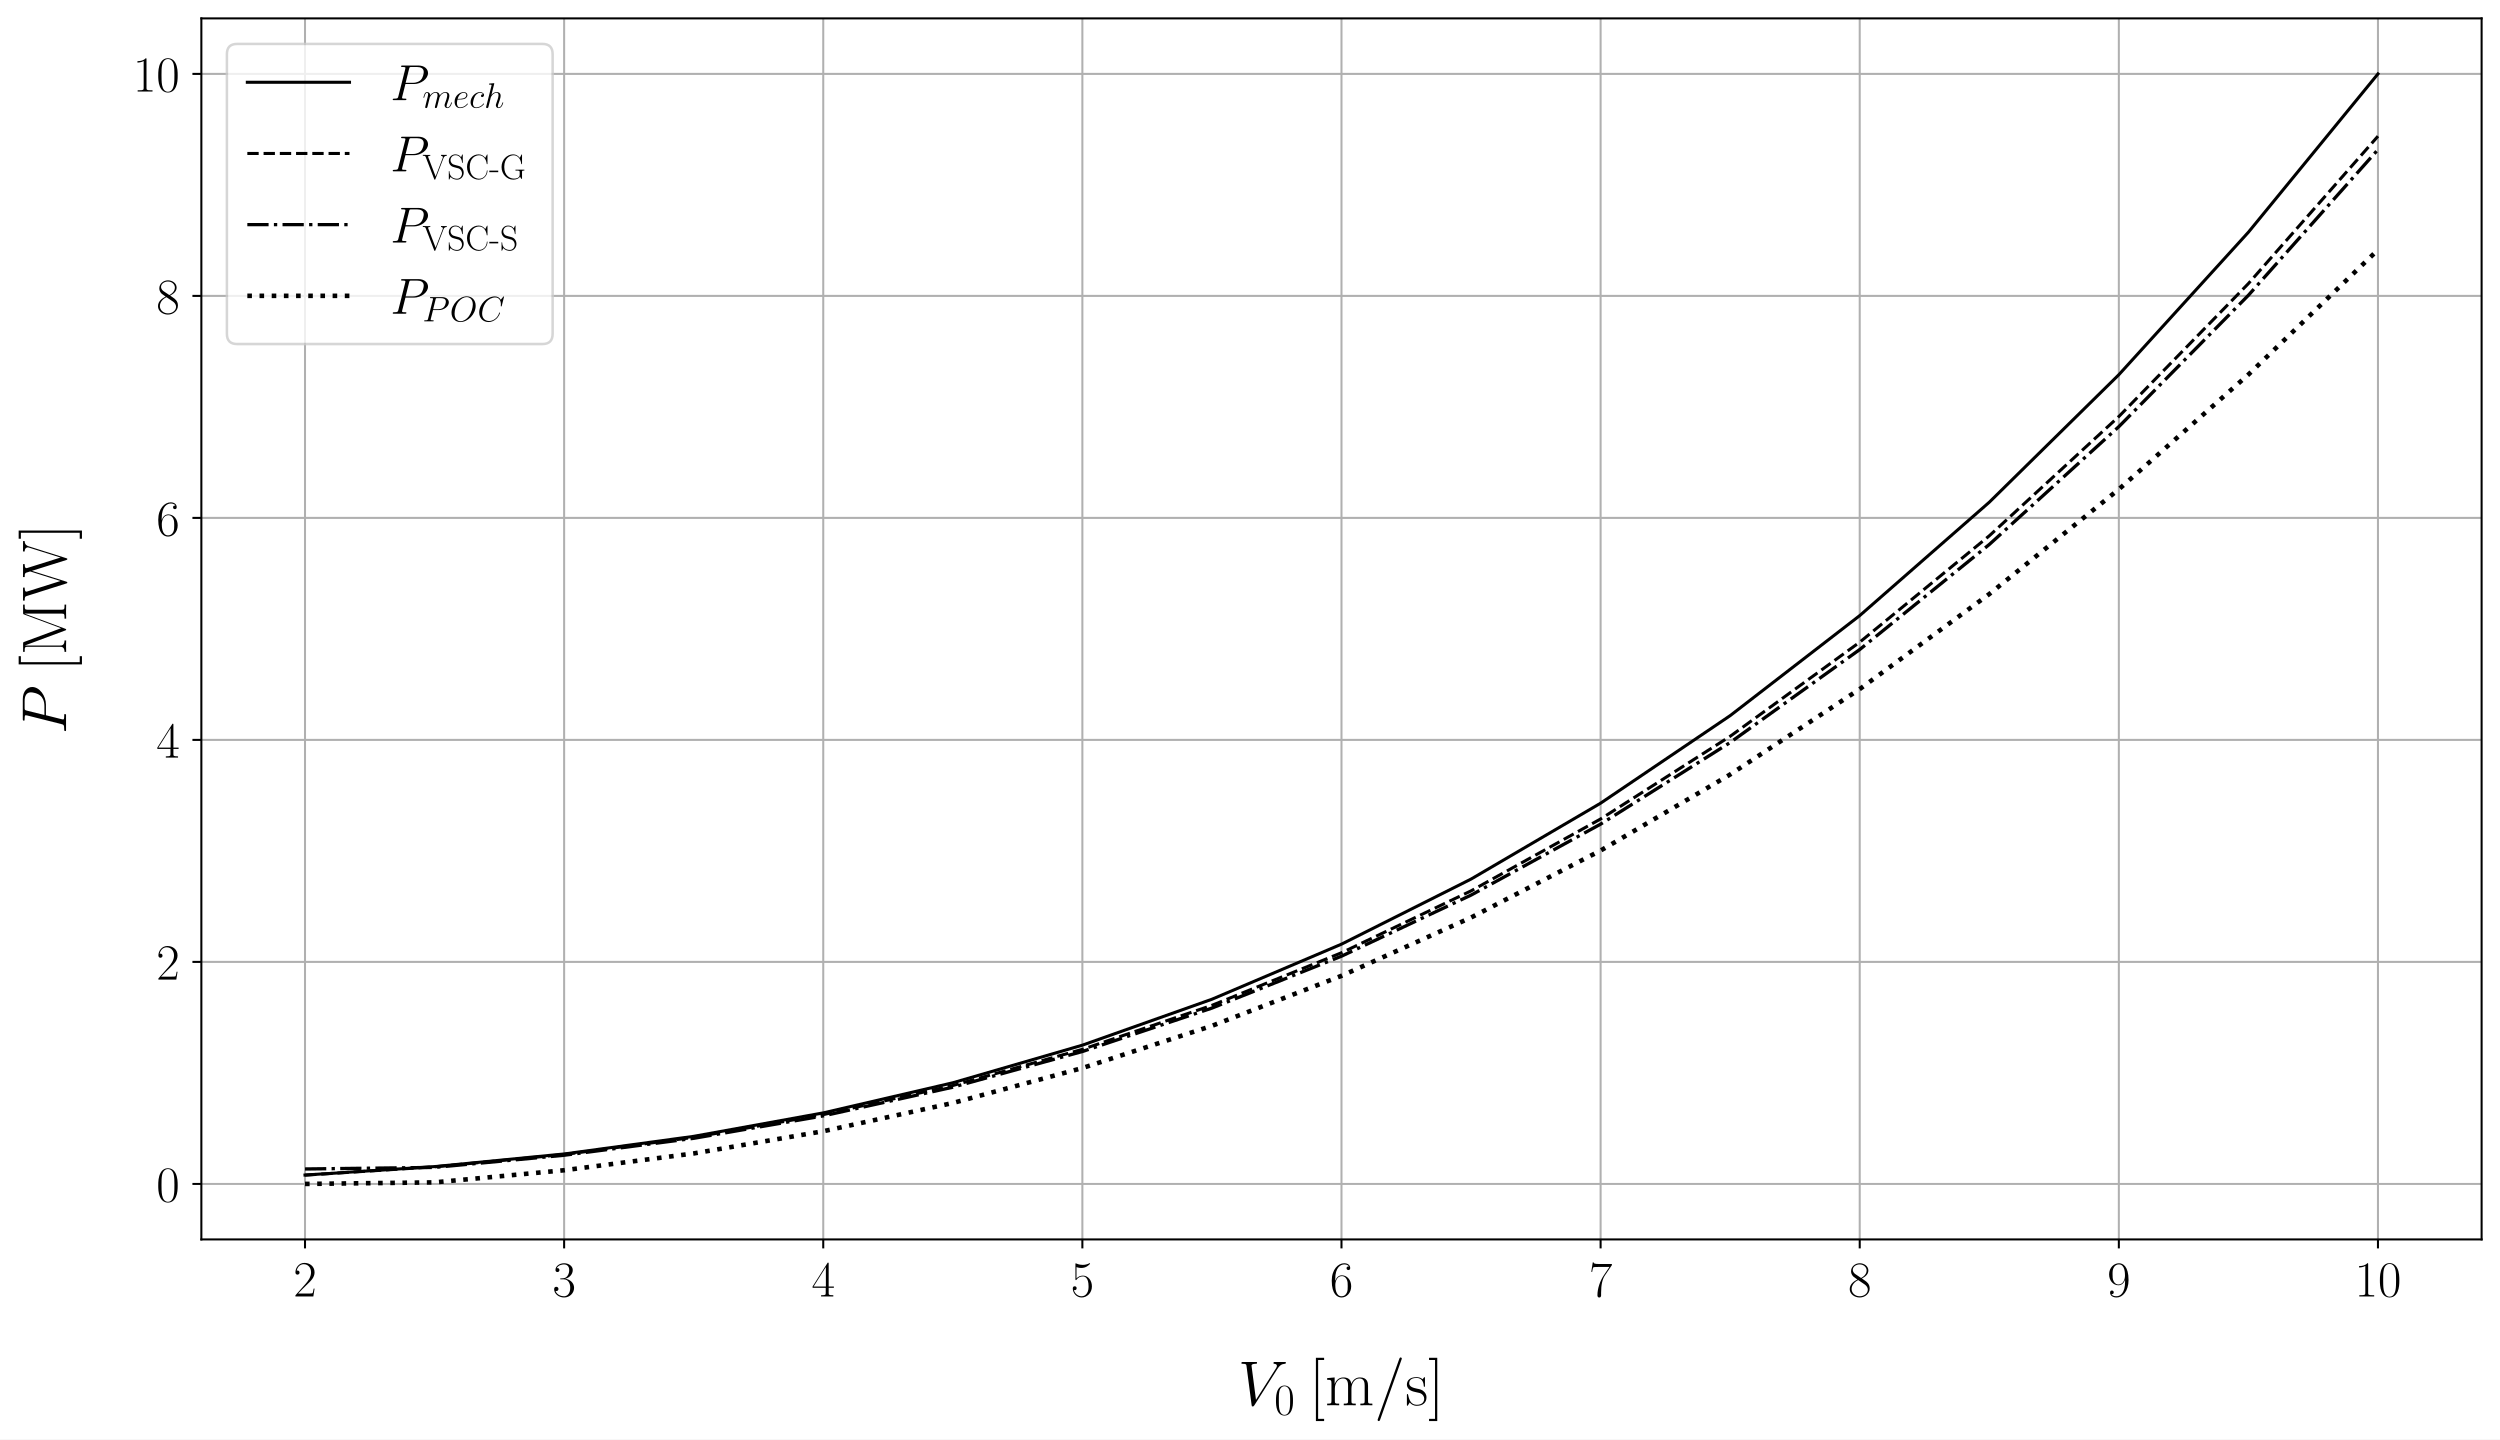
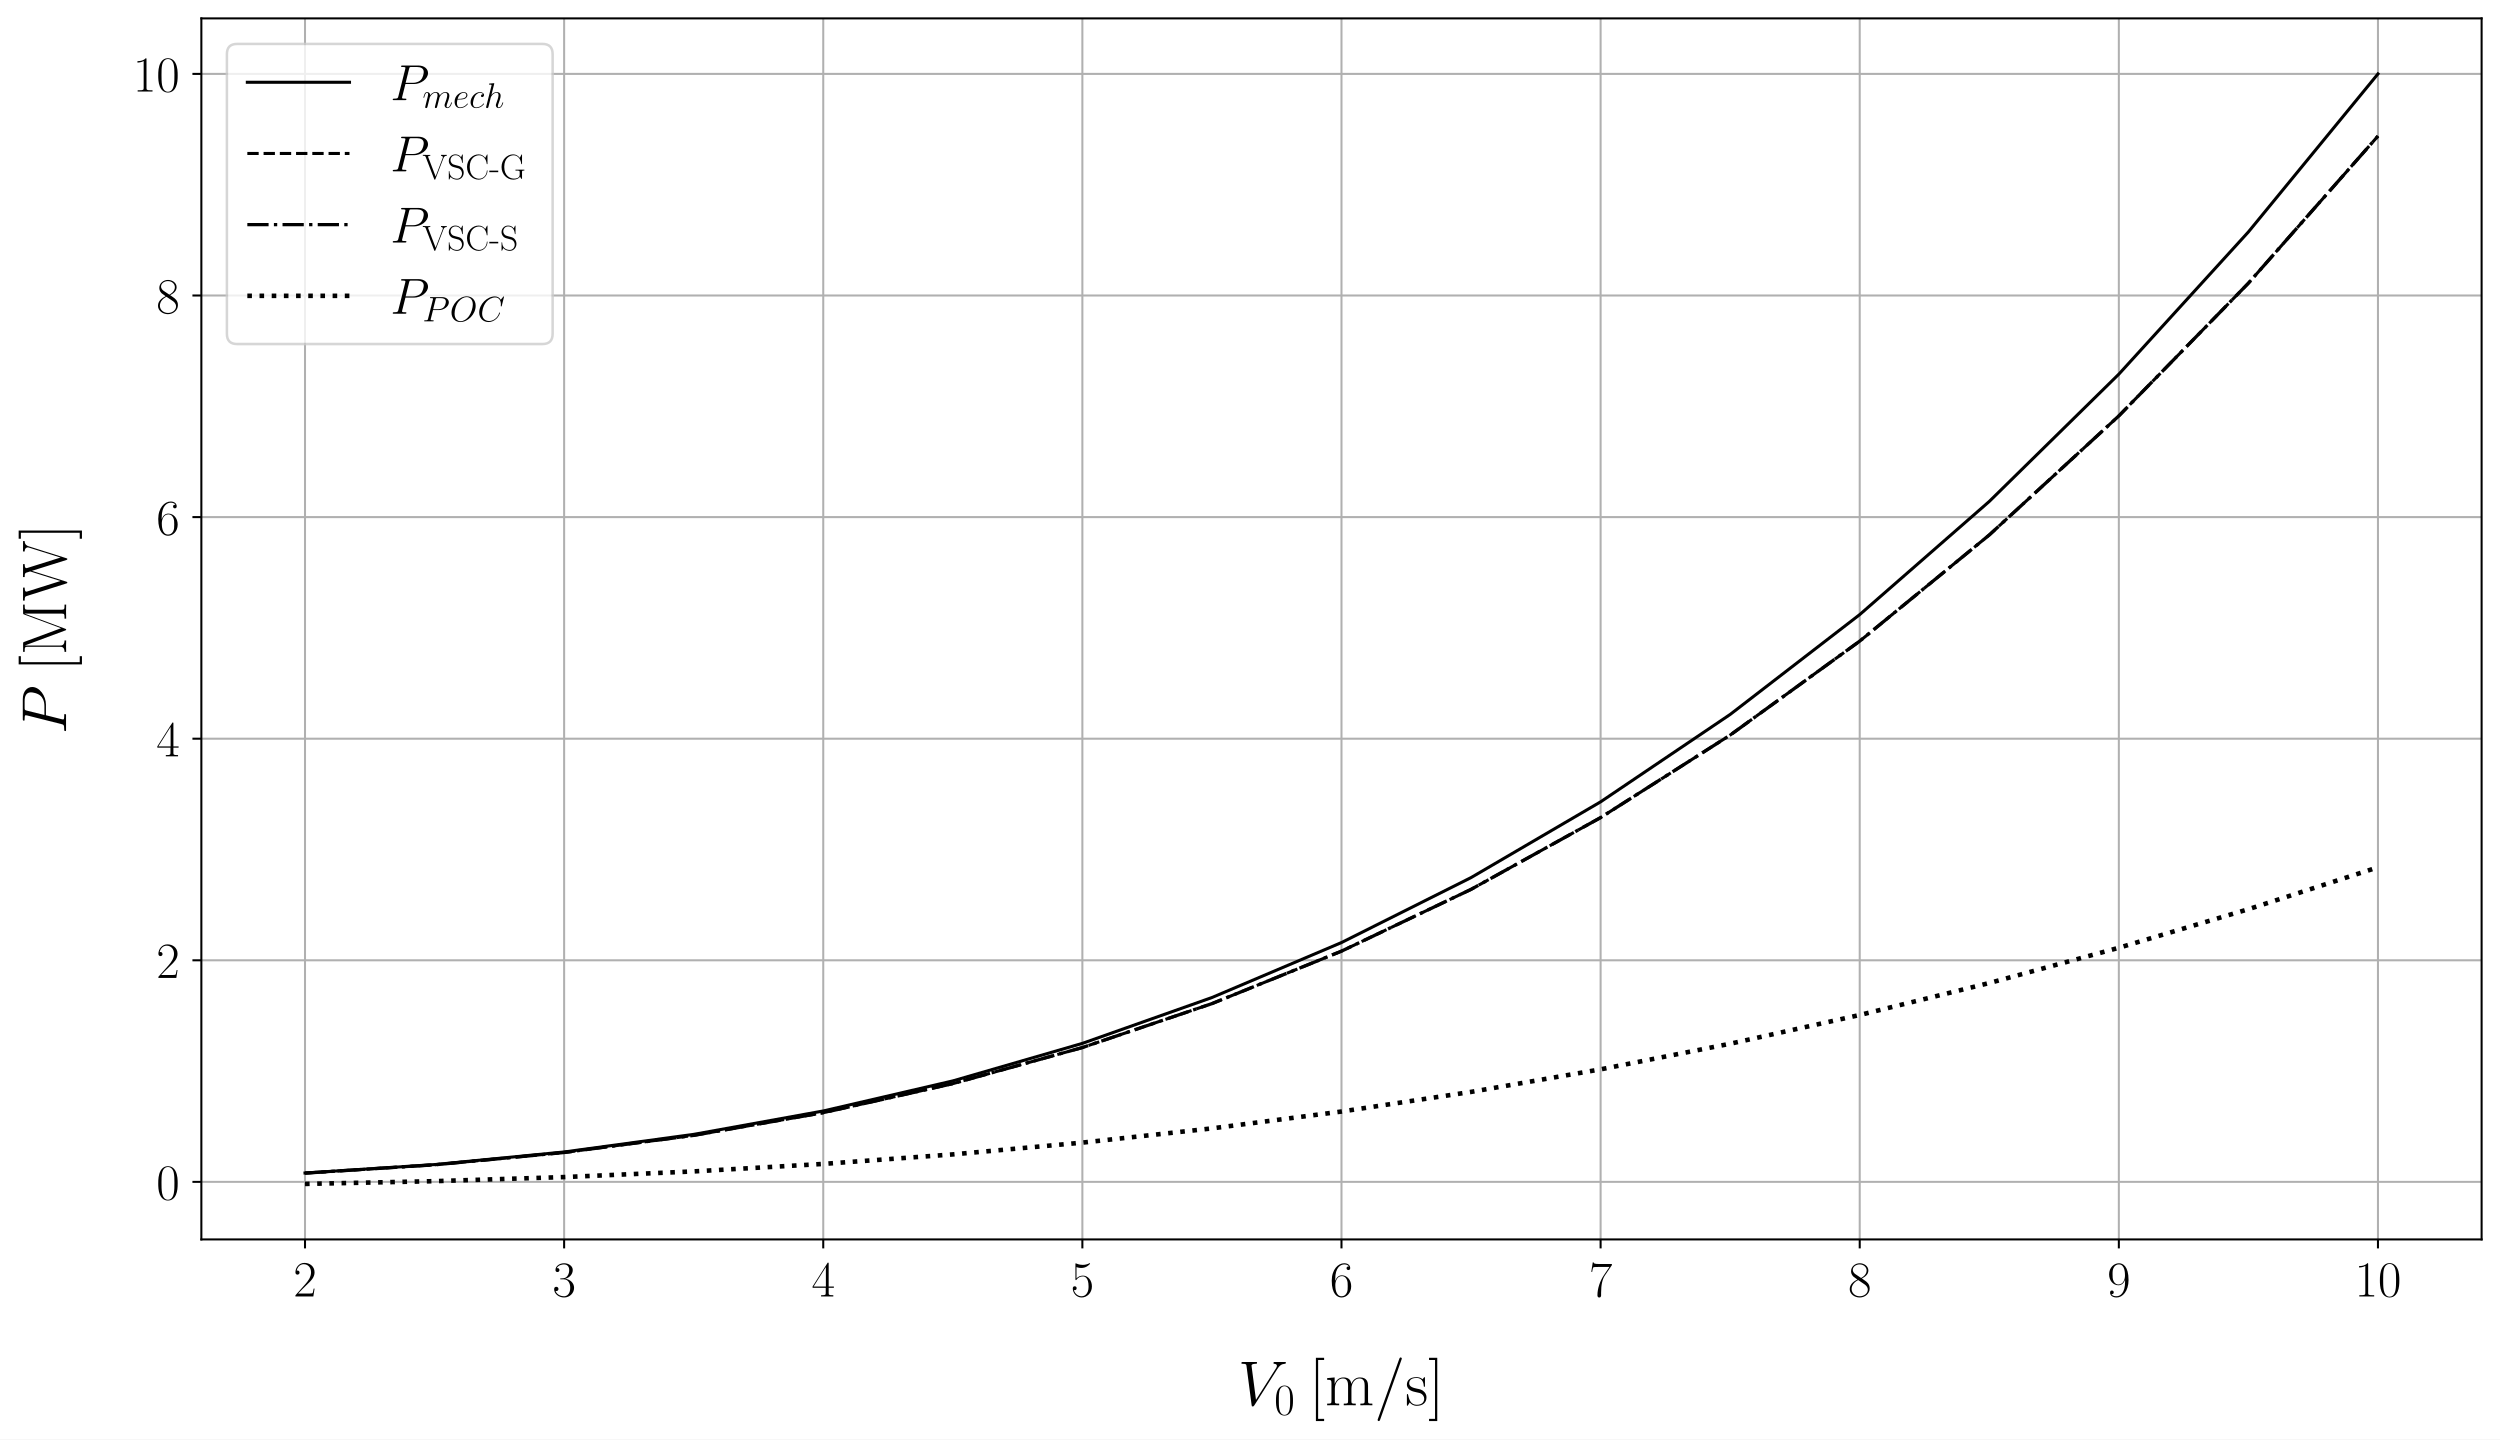
<svg xmlns="http://www.w3.org/2000/svg" xmlns:xlink="http://www.w3.org/1999/xlink" width="978.84pt" height="563.599pt" viewBox="0 0 978.84 563.599" version="1.1">
  <defs>
    <style type="text/css">*{stroke-linejoin: round; stroke-linecap: butt}</style>
  </defs>
  <g id="figure_1">
    <g id="patch_1">
      <path d="M 0 563.599  L 978.84 563.599  L 978.84 0  L 0 0  z " style="fill: #ffffff" />
    </g>
    <g id="axes_1">
      <g id="patch_2">
        <path d="M 78.84 485.28  L 971.64 485.28  L 971.64 7.2  L 78.84 7.2  z " style="fill: #ffffff" />
      </g>
      <g id="matplotlib.axis_1">
        <g id="xtick_1">
          <g id="line2d_1">
-             <path d="M 119.421 485.28  L 119.421 7.2  " clip-path="url(#p9c32218459)" style="fill: none; stroke: #b0b0b0; stroke-width: 0.8; stroke-linecap: square" />
+             <path d="M 119.421 485.28  L 119.421 7.2  " clip-path="url(#pd0731a09ae)" style="fill: none; stroke: #b0b0b0; stroke-width: 0.8; stroke-linecap: square" />
          </g>
          <g id="line2d_2">
            <defs>
-               <path id="m5bf3bf5d9b" d="M 0 0  L 0 3.5  " style="stroke: #000000; stroke-width: 0.8" />
-             </defs>
-             <g>
-               <use xlink:href="#m5bf3bf5d9b" x="119.421" y="485.28" style="stroke: #000000; stroke-width: 0.8" />
+               <path id="m7c49caf893" d="M 0 0  L 0 3.5  " style="stroke: #000000; stroke-width: 0.8" />
+             </defs>
+             <g>
+               <use xlink:href="#m7c49caf893" x="119.421" y="485.28" style="stroke: #000000; stroke-width: 0.8" />
            </g>
          </g>
          <g id="text_1">
            <g transform="translate(114.8523 507.617) scale(0.2 -0.2)">
              <defs>
                <path id="CMR17-32" d="M 2669 989  L 2554 989  C 2490 536 2438 459 2413 420  C 2381 369 1920 369 1830 369  L 602 369  C 832 619 1280 1072 1824 1597  C 2214 1967 2669 2402 2669 3035  C 2669 3790 2067 4224 1395 4224  C 691 4224 262 3604 262 3030  C 262 2780 448 2748 525 2748  C 589 2748 781 2787 781 3010  C 781 3207 614 3264 525 3264  C 486 3264 448 3258 422 3245  C 544 3790 915 4058 1306 4058  C 1862 4058 2227 3617 2227 3035  C 2227 2479 1901 2000 1536 1584  L 262 146  L 262 0  L 2515 0  L 2669 989  z " transform="scale(0.015625)" />
              </defs>
              <use xlink:href="#CMR17-32" transform="scale(0.996264)" />
            </g>
          </g>
        </g>
        <g id="xtick_2">
          <g id="line2d_3">
-             <path d="M 220.876 485.28  L 220.876 7.2  " clip-path="url(#p9c32218459)" style="fill: none; stroke: #b0b0b0; stroke-width: 0.8; stroke-linecap: square" />
+             <path d="M 220.876 485.28  L 220.876 7.2  " clip-path="url(#pd0731a09ae)" style="fill: none; stroke: #b0b0b0; stroke-width: 0.8; stroke-linecap: square" />
          </g>
          <g id="line2d_4">
            <g>
-               <use xlink:href="#m5bf3bf5d9b" x="220.876" y="485.28" style="stroke: #000000; stroke-width: 0.8" />
+               <use xlink:href="#m7c49caf893" x="220.876" y="485.28" style="stroke: #000000; stroke-width: 0.8" />
            </g>
          </g>
          <g id="text_2">
            <g transform="translate(216.3068 507.617) scale(0.2 -0.2)">
              <defs>
                <path id="CMR17-33" d="M 1414 2157  C 1984 2157 2234 1662 2234 1090  C 2234 320 1824 25 1453 25  C 1114 25 563 194 390 693  C 422 680 454 680 486 680  C 640 680 755 782 755 948  C 755 1133 614 1216 486 1216  C 378 1216 211 1165 211 926  C 211 335 787 -128 1466 -128  C 2176 -128 2720 430 2720 1085  C 2720 1707 2208 2157 1600 2227  C 2086 2328 2554 2756 2554 3329  C 2554 3820 2048 4179 1472 4179  C 890 4179 378 3829 378 3329  C 378 3110 544 3072 627 3072  C 762 3072 877 3155 877 3321  C 877 3486 762 3569 627 3569  C 602 3569 570 3569 544 3557  C 730 3959 1235 4032 1459 4032  C 1683 4032 2106 3925 2106 3320  C 2106 3143 2080 2828 1862 2550  C 1670 2304 1453 2304 1242 2284  C 1210 2284 1062 2269 1037 2269  C 992 2263 966 2257 966 2208  C 966 2163 973 2157 1101 2157  L 1414 2157  z " transform="scale(0.015625)" />
              </defs>
              <use xlink:href="#CMR17-33" transform="scale(0.996264)" />
            </g>
          </g>
        </g>
        <g id="xtick_3">
          <g id="line2d_5">
-             <path d="M 322.33 485.28  L 322.33 7.2  " clip-path="url(#p9c32218459)" style="fill: none; stroke: #b0b0b0; stroke-width: 0.8; stroke-linecap: square" />
+             <path d="M 322.33 485.28  L 322.33 7.2  " clip-path="url(#pd0731a09ae)" style="fill: none; stroke: #b0b0b0; stroke-width: 0.8; stroke-linecap: square" />
          </g>
          <g id="line2d_6">
            <g>
-               <use xlink:href="#m5bf3bf5d9b" x="322.33" y="485.28" style="stroke: #000000; stroke-width: 0.8" />
+               <use xlink:href="#m7c49caf893" x="322.33" y="485.28" style="stroke: #000000; stroke-width: 0.8" />
            </g>
          </g>
          <g id="text_3">
            <g transform="translate(317.7614 507.617) scale(0.2 -0.2)">
              <defs>
                <path id="CMR17-34" d="M 2150 4122  C 2150 4256 2144 4256 2029 4256  L 128 1254  L 128 1088  L 1779 1088  L 1779 457  C 1779 224 1766 160 1318 160  L 1197 160  L 1197 0  C 1402 0 1747 0 1965 0  C 2182 0 2528 0 2733 0  L 2733 160  L 2611 160  C 2163 160 2150 224 2150 457  L 2150 1088  L 2803 1088  L 2803 1254  L 2150 1254  L 2150 4122  z M 1798 3703  L 1798 1254  L 256 1254  L 1798 3703  z " transform="scale(0.015625)" />
              </defs>
              <use xlink:href="#CMR17-34" transform="scale(0.996264)" />
            </g>
          </g>
        </g>
        <g id="xtick_4">
          <g id="line2d_7">
-             <path d="M 423.785 485.28  L 423.785 7.2  " clip-path="url(#p9c32218459)" style="fill: none; stroke: #b0b0b0; stroke-width: 0.8; stroke-linecap: square" />
+             <path d="M 423.785 485.28  L 423.785 7.2  " clip-path="url(#pd0731a09ae)" style="fill: none; stroke: #b0b0b0; stroke-width: 0.8; stroke-linecap: square" />
          </g>
          <g id="line2d_8">
            <g>
-               <use xlink:href="#m5bf3bf5d9b" x="423.785" y="485.28" style="stroke: #000000; stroke-width: 0.8" />
+               <use xlink:href="#m7c49caf893" x="423.785" y="485.28" style="stroke: #000000; stroke-width: 0.8" />
            </g>
          </g>
          <g id="text_4">
            <g transform="translate(419.2159 507.617) scale(0.2 -0.2)">
              <defs>
                <path id="CMR17-35" d="M 730 3692  C 794 3666 1056 3584 1325 3584  C 1920 3584 2246 3911 2432 4100  C 2432 4157 2432 4192 2394 4192  C 2387 4192 2374 4192 2323 4163  C 2099 4058 1837 3973 1517 3973  C 1325 3973 1037 3999 723 4139  C 653 4171 640 4171 634 4171  C 602 4171 595 4164 595 4037  L 595 2203  C 595 2089 595 2057 659 2057  C 691 2057 704 2070 736 2114  C 941 2401 1222 2522 1542 2522  C 1766 2522 2246 2382 2246 1289  C 2246 1085 2246 715 2054 421  C 1894 159 1645 25 1370 25  C 947 25 518 320 403 814  C 429 807 480 795 506 795  C 589 795 749 840 749 1038  C 749 1210 627 1280 506 1280  C 358 1280 262 1190 262 1011  C 262 454 704 -128 1382 -128  C 2042 -128 2669 440 2669 1264  C 2669 2030 2170 2624 1549 2624  C 1222 2624 947 2503 730 2274  L 730 3692  z " transform="scale(0.015625)" />
              </defs>
              <use xlink:href="#CMR17-35" transform="scale(0.996264)" />
            </g>
          </g>
        </g>
        <g id="xtick_5">
          <g id="line2d_9">
-             <path d="M 525.24 485.28  L 525.24 7.2  " clip-path="url(#p9c32218459)" style="fill: none; stroke: #b0b0b0; stroke-width: 0.8; stroke-linecap: square" />
+             <path d="M 525.24 485.28  L 525.24 7.2  " clip-path="url(#pd0731a09ae)" style="fill: none; stroke: #b0b0b0; stroke-width: 0.8; stroke-linecap: square" />
          </g>
          <g id="line2d_10">
            <g>
-               <use xlink:href="#m5bf3bf5d9b" x="525.24" y="485.28" style="stroke: #000000; stroke-width: 0.8" />
+               <use xlink:href="#m7c49caf893" x="525.24" y="485.28" style="stroke: #000000; stroke-width: 0.8" />
            </g>
          </g>
          <g id="text_5">
            <g transform="translate(520.6705 507.617) scale(0.2 -0.2)">
              <defs>
                <path id="CMR17-36" d="M 678 2176  C 678 3690 1395 4032 1811 4032  C 1946 4032 2272 4009 2400 3776  C 2298 3776 2106 3776 2106 3553  C 2106 3381 2246 3323 2336 3323  C 2394 3323 2566 3348 2566 3560  C 2566 3954 2246 4179 1805 4179  C 1043 4179 243 3390 243 1984  C 243 253 966 -128 1478 -128  C 2099 -128 2688 427 2688 1283  C 2688 2081 2170 2662 1517 2662  C 1126 2662 838 2407 678 1960  L 678 2176  z M 1478 25  C 691 25 691 1200 691 1436  C 691 1896 909 2560 1504 2560  C 1613 2560 1926 2560 2138 2120  C 2253 1870 2253 1609 2253 1289  C 2253 944 2253 690 2118 434  C 1978 171 1773 25 1478 25  z " transform="scale(0.015625)" />
              </defs>
              <use xlink:href="#CMR17-36" transform="scale(0.996264)" />
            </g>
          </g>
        </g>
        <g id="xtick_6">
          <g id="line2d_11">
-             <path d="M 626.694 485.28  L 626.694 7.2  " clip-path="url(#p9c32218459)" style="fill: none; stroke: #b0b0b0; stroke-width: 0.8; stroke-linecap: square" />
+             <path d="M 626.694 485.28  L 626.694 7.2  " clip-path="url(#pd0731a09ae)" style="fill: none; stroke: #b0b0b0; stroke-width: 0.8; stroke-linecap: square" />
          </g>
          <g id="line2d_12">
            <g>
-               <use xlink:href="#m5bf3bf5d9b" x="626.694" y="485.28" style="stroke: #000000; stroke-width: 0.8" />
+               <use xlink:href="#m7c49caf893" x="626.694" y="485.28" style="stroke: #000000; stroke-width: 0.8" />
            </g>
          </g>
          <g id="text_6">
            <g transform="translate(622.125 507.617) scale(0.2 -0.2)">
              <defs>
                <path id="CMR17-37" d="M 2886 3941  L 2886 4081  L 1382 4081  C 634 4081 621 4165 595 4288  L 480 4288  L 294 3094  L 410 3094  C 429 3215 474 3540 550 3661  C 589 3712 1062 3712 1171 3712  L 2579 3712  L 1869 2661  C 1395 1954 1069 999 1069 165  C 1069 89 1069 -128 1299 -128  C 1530 -128 1530 89 1530 171  L 1530 465  C 1530 1508 1709 2196 2003 2636  L 2886 3941  z " transform="scale(0.015625)" />
              </defs>
              <use xlink:href="#CMR17-37" transform="scale(0.996264)" />
            </g>
          </g>
        </g>
        <g id="xtick_7">
          <g id="line2d_13">
-             <path d="M 728.149 485.28  L 728.149 7.2  " clip-path="url(#p9c32218459)" style="fill: none; stroke: #b0b0b0; stroke-width: 0.8; stroke-linecap: square" />
+             <path d="M 728.149 485.28  L 728.149 7.2  " clip-path="url(#pd0731a09ae)" style="fill: none; stroke: #b0b0b0; stroke-width: 0.8; stroke-linecap: square" />
          </g>
          <g id="line2d_14">
            <g>
-               <use xlink:href="#m5bf3bf5d9b" x="728.149" y="485.28" style="stroke: #000000; stroke-width: 0.8" />
+               <use xlink:href="#m7c49caf893" x="728.149" y="485.28" style="stroke: #000000; stroke-width: 0.8" />
            </g>
          </g>
          <g id="text_7">
            <g transform="translate(723.5796 507.617) scale(0.2 -0.2)">
              <defs>
                <path id="CMR17-38" d="M 1741 2264  C 2144 2467 2554 2773 2554 3263  C 2554 3841 1990 4179 1472 4179  C 890 4179 378 3759 378 3180  C 378 3021 416 2747 666 2505  C 730 2442 998 2251 1171 2130  C 883 1983 211 1634 211 934  C 211 279 838 -128 1459 -128  C 2144 -128 2720 362 2720 1010  C 2720 1590 2330 1857 2074 2029  L 1741 2264  z M 902 2822  C 851 2854 595 3051 595 3351  C 595 3739 998 4032 1459 4032  C 1965 4032 2336 3676 2336 3262  C 2336 2669 1670 2331 1638 2331  C 1632 2331 1626 2331 1574 2370  L 902 2822  z M 2080 1519  C 2176 1449 2483 1240 2483 851  C 2483 381 2010 25 1472 25  C 890 25 448 438 448 940  C 448 1443 838 1862 1280 2060  L 2080 1519  z " transform="scale(0.015625)" />
              </defs>
              <use xlink:href="#CMR17-38" transform="scale(0.996264)" />
            </g>
          </g>
        </g>
        <g id="xtick_8">
          <g id="line2d_15">
-             <path d="M 829.603 485.28  L 829.603 7.2  " clip-path="url(#p9c32218459)" style="fill: none; stroke: #b0b0b0; stroke-width: 0.8; stroke-linecap: square" />
+             <path d="M 829.603 485.28  L 829.603 7.2  " clip-path="url(#pd0731a09ae)" style="fill: none; stroke: #b0b0b0; stroke-width: 0.8; stroke-linecap: square" />
          </g>
          <g id="line2d_16">
            <g>
-               <use xlink:href="#m5bf3bf5d9b" x="829.603" y="485.28" style="stroke: #000000; stroke-width: 0.8" />
+               <use xlink:href="#m7c49caf893" x="829.603" y="485.28" style="stroke: #000000; stroke-width: 0.8" />
            </g>
          </g>
          <g id="text_8">
            <g transform="translate(825.0341 507.617) scale(0.2 -0.2)">
              <defs>
                <path id="CMR17-39" d="M 2253 1864  C 2253 464 1670 31 1190 31  C 1043 31 685 31 538 294  C 704 268 826 357 826 518  C 826 692 685 749 595 749  C 538 749 365 723 365 506  C 365 71 742 -128 1203 -128  C 1939 -128 2688 674 2688 2073  C 2688 3817 1971 4179 1485 4179  C 851 4179 243 3628 243 2778  C 243 1991 762 1408 1414 1408  C 1952 1408 2189 1903 2253 2112  L 2253 1864  z M 1427 1510  C 1254 1510 1011 1542 813 1922  C 678 2169 678 2461 678 2771  C 678 3146 678 3405 858 3684  C 947 3817 1114 4032 1485 4032  C 2240 4032 2240 2885 2240 2632  C 2240 2182 2035 1510 1427 1510  z " transform="scale(0.015625)" />
              </defs>
              <use xlink:href="#CMR17-39" transform="scale(0.996264)" />
            </g>
          </g>
        </g>
        <g id="xtick_9">
          <g id="line2d_17">
-             <path d="M 931.058 485.28  L 931.058 7.2  " clip-path="url(#p9c32218459)" style="fill: none; stroke: #b0b0b0; stroke-width: 0.8; stroke-linecap: square" />
+             <path d="M 931.058 485.28  L 931.058 7.2  " clip-path="url(#pd0731a09ae)" style="fill: none; stroke: #b0b0b0; stroke-width: 0.8; stroke-linecap: square" />
          </g>
          <g id="line2d_18">
            <g>
-               <use xlink:href="#m5bf3bf5d9b" x="931.058" y="485.28" style="stroke: #000000; stroke-width: 0.8" />
+               <use xlink:href="#m7c49caf893" x="931.058" y="485.28" style="stroke: #000000; stroke-width: 0.8" />
            </g>
          </g>
          <g id="text_9">
            <g transform="translate(921.9196 507.617) scale(0.2 -0.2)">
              <defs>
                <path id="CMR17-31" d="M 1702 4058  C 1702 4192 1696 4192 1606 4192  C 1357 3916 979 3827 621 3827  C 602 3827 570 3827 563 3808  C 557 3795 557 3782 557 3648  C 755 3648 1088 3686 1344 3839  L 1344 461  C 1344 236 1331 160 781 160  L 589 160  L 589 0  C 896 0 1216 0 1523 0  C 1830 0 2150 0 2458 0  L 2458 160  L 2266 160  C 1715 160 1702 230 1702 458  L 1702 4058  z " transform="scale(0.015625)" />
                <path id="CMR17-30" d="M 2688 2025  C 2688 2416 2682 3080 2413 3591  C 2176 4039 1798 4198 1466 4198  C 1158 4198 768 4058 525 3597  C 269 3118 243 2524 243 2025  C 243 1661 250 1106 448 619  C 723 -39 1216 -128 1466 -128  C 1760 -128 2208 -7 2470 600  C 2662 1042 2688 1559 2688 2025  z M 1466 -26  C 1056 -26 813 325 723 812  C 653 1188 653 1738 653 2096  C 653 2588 653 2997 736 3387  C 858 3929 1216 4096 1466 4096  C 1728 4096 2067 3923 2189 3400  C 2272 3036 2278 2607 2278 2096  C 2278 1680 2278 1169 2202 792  C 2067 95 1690 -26 1466 -26  z " transform="scale(0.015625)" />
              </defs>
              <use xlink:href="#CMR17-31" transform="scale(0.996264)" />
              <use xlink:href="#CMR17-30" transform="translate(45.69048 0) scale(0.996264)" />
            </g>
          </g>
        </g>
        <g id="text_10">
          <g transform="translate(484.7117 550.1726) scale(0.25 -0.25)">
            <defs>
              <path id="CMMI12-56" d="M 3962 3640  C 4179 3984 4378 4136 4704 4162  C 4768 4168 4819 4168 4819 4282  C 4819 4308 4806 4346 4749 4346  C 4634 4346 4358 4346 4243 4346  C 4058 4346 3866 4346 3686 4346  C 3635 4346 3571 4346 3571 4226  C 3571 4168 3629 4162 3654 4162  C 3891 4143 3917 4029 3917 3952  C 3917 3857 3827 3710 3821 3704  L 1811 540  L 1363 3969  C 1363 4160 1696 4160 1766 4160  C 1862 4160 1920 4160 1920 4282  C 1920 4346 1850 4346 1830 4346  C 1722 4346 1594 4346 1485 4346  L 1126 4346  C 659 4346 467 4346 461 4346  C 422 4346 346 4346 346 4230  C 346 4160 390 4160 493 4160  C 819 4160 838 4102 858 3944  L 1370 24  C 1389 -109 1389 -128 1478 -128  C 1555 -128 1587 -109 1651 -8  L 3962 3640  z " transform="scale(0.015625)" />
              <path id="CMR17-5b" d="M 1504 -1600  L 1504 -1377  L 902 -1377  L 902 4544  L 1504 4544  L 1504 4767  L 678 4767  L 678 -1600  L 1504 -1600  z " transform="scale(0.015625)" />
              <path id="CMR17-6d" d="M 4326 1933  C 4326 2252 4269 2790 3507 2790  C 3072 2790 2771 2496 2656 2151  L 2650 2151  C 2573 2676 2195 2790 1837 2790  C 1331 2790 1069 2400 973 2144  L 966 2144  L 966 2790  L 211 2720  L 211 2554  C 589 2554 646 2515 646 2208  L 646 428  C 646 184 621 153 211 153  L 211 -13  C 365 0 646 0 813 0  C 979 0 1267 0 1421 -13  L 1421 153  C 1011 153 986 178 986 428  L 986 1658  C 986 2247 1344 2688 1792 2688  C 2266 2688 2317 2266 2317 1958  L 2317 428  C 2317 184 2291 153 1882 153  L 1882 -13  C 2035 0 2317 0 2483 0  C 2650 0 2938 0 3091 -13  L 3091 153  C 2682 153 2656 178 2656 428  L 2656 1658  C 2656 2247 3014 2688 3462 2688  C 3936 2688 3987 2266 3987 1958  L 3987 428  C 3987 184 3962 153 3552 153  L 3552 -13  C 3706 0 3987 0 4154 0  C 4320 0 4608 0 4762 -13  L 4762 153  C 4352 153 4326 178 4326 428  L 4326 1933  z " transform="scale(0.015625)" />
              <path id="CMMI12-3d" d="M 2746 4562  C 2746 4569 2784 4666 2784 4678  C 2784 4755 2720 4800 2669 4800  C 2637 4800 2579 4800 2528 4659  L 384 -1363  C 384 -1370 346 -1465 346 -1478  C 346 -1555 410 -1600 461 -1600  C 499 -1600 557 -1593 602 -1459  L 2746 4562  z " transform="scale(0.015625)" />
              <path id="CMR17-73" d="M 1978 2697  C 1978 2813 1971 2819 1933 2819  C 1907 2819 1901 2813 1824 2717  C 1805 2691 1747 2626 1728 2601  C 1523 2819 1235 2819 1126 2819  C 416 2819 160 2447 160 2076  C 160 1498 813 1365 998 1325  C 1402 1243 1542 1217 1677 1101  C 1760 1025 1901 884 1901 654  C 1901 384 1747 38 1158 38  C 602 38 403 460 288 1021  C 269 1110 269 1117 218 1117  C 166 1117 160 1110 160 983  L 160 63  C 160 -51 166 -58 205 -58  C 237 -58 243 -51 275 0  C 314 57 410 211 448 276  C 576 103 800 -64 1158 -64  C 1792 -64 2131 283 2131 784  C 2131 1112 1958 1285 1875 1362  C 1683 1561 1459 1606 1190 1657  C 838 1735 390 1825 390 2217  C 390 2383 480 2737 1126 2737  C 1811 2737 1850 2094 1862 1888  C 1869 1856 1901 1849 1920 1849  C 1978 1849 1978 1869 1978 1978  L 1978 2697  z " transform="scale(0.015625)" />
              <path id="CMR17-5d" d="M 915 4767  L 90 4767  L 90 4544  L 691 4544  L 691 -1377  L 90 -1377  L 90 -1600  L 915 -1600  L 915 4767  z " transform="scale(0.015625)" />
            </defs>
            <use xlink:href="#CMMI12-56" transform="scale(0.996264)" />
            <use xlink:href="#CMR17-30" transform="translate(56.86958 -14.94392) scale(0.697382)" />
            <use xlink:href="#CMR17-5b" transform="translate(111.4901 0) scale(0.996264)" />
            <use xlink:href="#CMR17-6d" transform="translate(136.3612 0) scale(0.996264)" />
            <use xlink:href="#CMMI12-3d" transform="translate(213.2807 0) scale(0.996264)" />
            <use xlink:href="#CMR17-73" transform="translate(262.0557 0) scale(0.996264)" />
            <use xlink:href="#CMR17-5d" transform="translate(297.857 0) scale(0.996264)" />
          </g>
        </g>
      </g>
      <g id="matplotlib.axis_2">
        <g id="ytick_1">
          <g id="line2d_19">
-             <path d="M 78.84 463.549  L 971.64 463.549  " clip-path="url(#p9c32218459)" style="fill: none; stroke: #b0b0b0; stroke-width: 0.8; stroke-linecap: square" />
+             <path d="M 78.84 462.746  L 971.64 462.746  " clip-path="url(#pd0731a09ae)" style="fill: none; stroke: #b0b0b0; stroke-width: 0.8; stroke-linecap: square" />
          </g>
          <g id="line2d_20">
            <defs>
-               <path id="m8459cb8fe9" d="M 0 0  L -3.5 0  " style="stroke: #000000; stroke-width: 0.8" />
-             </defs>
-             <g>
-               <use xlink:href="#m8459cb8fe9" x="78.84" y="463.549" style="stroke: #000000; stroke-width: 0.8" />
+               <path id="m841369232b" d="M 0 0  L -3.5 0  " style="stroke: #000000; stroke-width: 0.8" />
+             </defs>
+             <g>
+               <use xlink:href="#m841369232b" x="78.84" y="462.746" style="stroke: #000000; stroke-width: 0.8" />
            </g>
          </g>
          <g id="text_11">
-             <g transform="translate(61.20143 470.4676) scale(0.2 -0.2)">
+             <g transform="translate(61.20143 469.6643) scale(0.2 -0.2)">
              <use xlink:href="#CMR17-30" transform="scale(0.996264)" />
            </g>
          </g>
        </g>
        <g id="ytick_2">
          <g id="line2d_21">
-             <path d="M 78.84 376.625  L 971.64 376.625  " clip-path="url(#p9c32218459)" style="fill: none; stroke: #b0b0b0; stroke-width: 0.8; stroke-linecap: square" />
+             <path d="M 78.84 375.983  L 971.64 375.983  " clip-path="url(#pd0731a09ae)" style="fill: none; stroke: #b0b0b0; stroke-width: 0.8; stroke-linecap: square" />
          </g>
          <g id="line2d_22">
            <g>
-               <use xlink:href="#m8459cb8fe9" x="78.84" y="376.625" style="stroke: #000000; stroke-width: 0.8" />
+               <use xlink:href="#m841369232b" x="78.84" y="375.983" style="stroke: #000000; stroke-width: 0.8" />
            </g>
          </g>
          <g id="text_12">
-             <g transform="translate(61.20143 383.544) scale(0.2 -0.2)">
+             <g transform="translate(61.20143 382.9013) scale(0.2 -0.2)">
              <use xlink:href="#CMR17-32" transform="scale(0.996264)" />
            </g>
          </g>
        </g>
        <g id="ytick_3">
          <g id="line2d_23">
-             <path d="M 78.84 289.702  L 971.64 289.702  " clip-path="url(#p9c32218459)" style="fill: none; stroke: #b0b0b0; stroke-width: 0.8; stroke-linecap: square" />
+             <path d="M 78.84 289.22  L 971.64 289.22  " clip-path="url(#pd0731a09ae)" style="fill: none; stroke: #b0b0b0; stroke-width: 0.8; stroke-linecap: square" />
          </g>
          <g id="line2d_24">
            <g>
-               <use xlink:href="#m8459cb8fe9" x="78.84" y="289.702" style="stroke: #000000; stroke-width: 0.8" />
+               <use xlink:href="#m841369232b" x="78.84" y="289.22" style="stroke: #000000; stroke-width: 0.8" />
            </g>
          </g>
          <g id="text_13">
-             <g transform="translate(61.20143 296.6203) scale(0.2 -0.2)">
+             <g transform="translate(61.20143 296.1383) scale(0.2 -0.2)">
              <use xlink:href="#CMR17-34" transform="scale(0.996264)" />
            </g>
          </g>
        </g>
        <g id="ytick_4">
          <g id="line2d_25">
-             <path d="M 78.84 202.778  L 971.64 202.778  " clip-path="url(#p9c32218459)" style="fill: none; stroke: #b0b0b0; stroke-width: 0.8; stroke-linecap: square" />
+             <path d="M 78.84 202.457  L 971.64 202.457  " clip-path="url(#pd0731a09ae)" style="fill: none; stroke: #b0b0b0; stroke-width: 0.8; stroke-linecap: square" />
          </g>
          <g id="line2d_26">
            <g>
-               <use xlink:href="#m8459cb8fe9" x="78.84" y="202.778" style="stroke: #000000; stroke-width: 0.8" />
+               <use xlink:href="#m841369232b" x="78.84" y="202.457" style="stroke: #000000; stroke-width: 0.8" />
            </g>
          </g>
          <g id="text_14">
-             <g transform="translate(61.20143 209.6967) scale(0.2 -0.2)">
+             <g transform="translate(61.20143 209.3753) scale(0.2 -0.2)">
              <use xlink:href="#CMR17-36" transform="scale(0.996264)" />
            </g>
          </g>
        </g>
        <g id="ytick_5">
          <g id="line2d_27">
-             <path d="M 78.84 115.855  L 971.64 115.855  " clip-path="url(#p9c32218459)" style="fill: none; stroke: #b0b0b0; stroke-width: 0.8; stroke-linecap: square" />
+             <path d="M 78.84 115.694  L 971.64 115.694  " clip-path="url(#pd0731a09ae)" style="fill: none; stroke: #b0b0b0; stroke-width: 0.8; stroke-linecap: square" />
          </g>
          <g id="line2d_28">
            <g>
-               <use xlink:href="#m8459cb8fe9" x="78.84" y="115.855" style="stroke: #000000; stroke-width: 0.8" />
+               <use xlink:href="#m841369232b" x="78.84" y="115.694" style="stroke: #000000; stroke-width: 0.8" />
            </g>
          </g>
          <g id="text_15">
-             <g transform="translate(61.20143 122.773) scale(0.2 -0.2)">
+             <g transform="translate(61.20143 122.6124) scale(0.2 -0.2)">
              <use xlink:href="#CMR17-38" transform="scale(0.996264)" />
            </g>
          </g>
        </g>
        <g id="ytick_6">
          <g id="line2d_29">
-             <path d="M 78.84 28.931  L 971.64 28.931  " clip-path="url(#p9c32218459)" style="fill: none; stroke: #b0b0b0; stroke-width: 0.8; stroke-linecap: square" />
+             <path d="M 78.84 28.931  L 971.64 28.931  " clip-path="url(#pd0731a09ae)" style="fill: none; stroke: #b0b0b0; stroke-width: 0.8; stroke-linecap: square" />
          </g>
          <g id="line2d_30">
            <g>
-               <use xlink:href="#m8459cb8fe9" x="78.84" y="28.931" style="stroke: #000000; stroke-width: 0.8" />
+               <use xlink:href="#m841369232b" x="78.84" y="28.931" style="stroke: #000000; stroke-width: 0.8" />
            </g>
          </g>
          <g id="text_16">
            <g transform="translate(52.06334 35.84941) scale(0.2 -0.2)">
              <use xlink:href="#CMR17-31" transform="scale(0.996264)" />
              <use xlink:href="#CMR17-30" transform="translate(45.69048 0) scale(0.996264)" />
            </g>
          </g>
        </g>
        <g id="text_17">
          <g transform="translate(25.85753 287.414) rotate(-90) scale(0.25 -0.25)">
            <defs>
              <path id="CMMI12-50" d="M 1894 2023  L 2970 2023  C 3853 2023 4736 2673 4736 3401  C 4736 3898 4314 4352 3507 4352  L 1530 4352  C 1408 4352 1350 4352 1350 4231  C 1350 4167 1408 4167 1504 4167  C 1894 4167 1894 4116 1894 4046  C 1894 4034 1894 3995 1869 3899  L 1005 472  C 947 249 934 185 486 185  C 365 185 301 185 301 70  C 301 0 358 0 397 0  C 518 0 646 0 768 0  L 1517 0  C 1638 0 1773 0 1894 0  C 1946 0 2016 0 2016 121  C 2016 185 1958 185 1862 185  C 1478 185 1472 230 1472 293  C 1472 325 1478 369 1485 401  L 1894 2023  z M 2355 3930  C 2413 4167 2438 4167 2688 4167  L 3322 4167  C 3802 4167 4198 4013 4198 3535  C 4198 3369 4115 2827 3821 2534  C 3712 2419 3405 2176 2822 2176  L 1920 2176  L 2355 3930  z " transform="scale(0.015625)" />
              <path id="CMR17-4d" d="M 1338 4224  C 1299 4320 1293 4320 1158 4320  L 339 4320  L 339 4160  C 781 4160 851 4160 851 3875  L 851 610  C 851 451 851 153 339 153  L 339 -13  C 486 0 755 0 915 0  C 1075 0 1344 0 1491 -13  L 1491 153  C 979 153 979 451 979 610  L 979 4135  L 986 4135  L 2490 89  C 2515 25 2528 -13 2579 -13  C 2630 -13 2643 25 2669 89  L 4186 4166  L 4192 4166  L 4192 438  C 4192 153 4122 153 3680 153  L 3680 -13  C 3853 0 4198 0 4384 0  C 4570 0 4922 0 5094 -13  L 5094 153  C 4653 153 4582 153 4582 438  L 4582 3875  C 4582 4160 4653 4160 5094 4160  L 5094 4320  L 4282 4320  C 4147 4320 4141 4314 4102 4218  L 2720 502  L 1338 4224  z " transform="scale(0.015625)" />
              <path id="CMR17-57" d="M 5523 3764  C 5581 3936 5677 4160 6048 4160  L 6048 4326  C 5939 4326 5715 4326 5600 4326  C 5440 4326 5158 4326 5005 4332  L 5005 4160  C 5293 4160 5414 4000 5414 3847  C 5414 3802 5408 3777 5382 3707  L 4390 555  L 3347 3873  C 3328 3937 3322 3963 3322 3988  C 3322 4160 3603 4160 3725 4160  L 3725 4326  C 3539 4326 3219 4326 3021 4326  C 2861 4326 2573 4326 2426 4332  L 2426 4160  C 2720 4160 2797 4141 2861 4027  C 2886 3969 2989 3638 2989 3619  C 2989 3593 2976 3555 2970 3536  L 2029 561  L 986 3867  C 954 3957 954 3969 954 3982  C 954 4160 1235 4160 1363 4160  L 1363 4326  C 1178 4326 858 4326 659 4326  C 493 4326 211 4326 58 4332  L 58 4160  C 442 4160 467 4122 531 3918  L 1779 -20  C 1811 -115 1811 -128 1869 -128  C 1920 -128 1939 -115 1965 -26  L 3053 3433  L 4141 -26  C 4166 -115 4186 -128 4237 -128  C 4294 -128 4294 -115 4326 -20  L 5523 3764  z " transform="scale(0.015625)" />
            </defs>
            <use xlink:href="#CMMI12-50" transform="scale(0.996264)" />
            <use xlink:href="#CMR17-5b" transform="translate(98.56503 0) scale(0.996264)" />
            <use xlink:href="#CMR17-4d" transform="translate(123.4361 0) scale(0.996264)" />
            <use xlink:href="#CMR17-57" transform="translate(208.123 0) scale(0.996264)" />
            <use xlink:href="#CMR17-5d" transform="translate(304.5208 0) scale(0.996264)" />
          </g>
        </g>
      </g>
      <g id="line2d_31">
-         <path d="M 119.421 460.072  L 170.149 456.758  L 220.876 451.814  L 271.603 444.915  L 322.33 435.734  L 373.058 423.945  L 423.785 409.222  L 474.512 391.239  L 525.24 369.672  L 575.967 344.192  L 626.694 314.475  L 677.421 280.195  L 728.149 241.025  L 778.876 196.639  L 829.603 146.712  L 880.33 90.918  L 931.058 28.931  " clip-path="url(#p9c32218459)" style="fill: none; stroke: #000000; stroke-width: 1.2; stroke-linecap: square" />
+         <path d="M 119.421 459.275  L 170.149 455.967  L 220.876 451.033  L 271.603 444.146  L 322.33 434.982  L 373.058 423.214  L 423.785 408.519  L 474.512 390.57  L 525.24 369.042  L 575.967 343.609  L 626.694 313.947  L 677.421 279.73  L 728.149 240.633  L 778.876 196.329  L 829.603 146.495  L 880.33 90.804  L 931.058 28.931  " clip-path="url(#pd0731a09ae)" style="fill: none; stroke: #000000; stroke-width: 1.2; stroke-linecap: square" />
      </g>
      <g id="line2d_32">
-         <path d="M 119.421 460.114  L 170.149 456.861  L 220.876 452.028  L 271.603 445.31  L 322.33 436.407  L 373.058 425.021  L 423.785 410.859  L 474.512 393.628  L 525.24 373.042  L 575.967 348.813  L 626.694 320.657  L 677.421 288.29  L 728.149 251.429  L 778.876 209.789  L 829.603 163.084  L 880.33 111.026  L 931.058 53.321  " clip-path="url(#p9c32218459)" style="fill: none; stroke-dasharray: 4.44,1.92; stroke-dashoffset: 0; stroke: #000000; stroke-width: 1.2" />
+         <path d="M 119.421 459.317  L 170.149 456.07  L 220.876 451.246  L 271.603 444.541  L 322.33 435.654  L 373.058 424.289  L 423.785 410.153  L 474.512 392.954  L 525.24 372.406  L 575.967 348.222  L 626.694 320.118  L 677.421 287.811  L 728.149 251.017  L 778.876 209.454  L 829.603 162.836  L 880.33 110.874  L 931.058 53.276  " clip-path="url(#pd0731a09ae)" style="fill: none; stroke-dasharray: 4.44,1.92; stroke-dashoffset: 0; stroke: #000000; stroke-width: 1.2" />
      </g>
      <g id="line2d_33">
-         <path d="M 119.421 457.695  L 170.149 457.088  L 220.876 452.319  L 271.603 445.692  L 322.33 436.909  L 373.058 425.676  L 423.785 411.702  L 474.512 394.699  L 525.24 374.382  L 575.967 350.467  L 626.694 322.673  L 677.421 290.716  L 728.149 254.316  L 778.876 213.189  L 829.603 167.049  L 880.33 115.61  L 931.058 58.577  " clip-path="url(#p9c32218459)" style="fill: none; stroke-dasharray: 8.32,2.08,1.3,2.08; stroke-dashoffset: 0; stroke: #000000; stroke-width: 1.3" />
+         <path d="M 119.421 459.317  L 170.149 456.07  L 220.876 451.246  L 271.603 444.541  L 322.33 435.654  L 373.058 424.289  L 423.785 410.153  L 474.512 392.954  L 525.24 372.406  L 575.967 348.222  L 626.694 320.118  L 677.421 287.811  L 728.149 251.017  L 778.876 209.454  L 829.603 162.836  L 880.33 110.874  L 931.058 53.276  " clip-path="url(#pd0731a09ae)" style="fill: none; stroke-dasharray: 8.32,2.08,1.3,2.08; stroke-dashoffset: 0; stroke: #000000; stroke-width: 1.3" />
      </g>
      <g id="line2d_34">
-         <path d="M 119.421 463.549  L 170.149 462.944  L 220.876 458.196  L 271.603 451.615  L 322.33 442.924  L 373.058 431.861  L 423.785 418.18  L 474.512 401.652  L 525.24 382.07  L 575.967 359.245  L 626.694 333.014  L 677.421 303.235  L 728.149 269.793  L 778.876 232.592  L 829.603 191.56  L 880.33 146.645  L 931.058 97.814  " clip-path="url(#p9c32218459)" style="fill: none; stroke-dasharray: 1.8,2.97; stroke-dashoffset: 0; stroke: #000000; stroke-width: 1.8" />
+         <path d="M 119.421 463.549  L 170.149 462.469  L 220.876 460.868  L 271.603 458.649  L 322.33 455.718  L 373.058 451.989  L 423.785 447.377  L 474.512 441.807  L 525.24 435.208  L 575.967 427.519  L 626.694 418.685  L 677.421 408.66  L 728.149 397.404  L 778.876 384.888  L 829.603 371.088  L 880.33 355.988  L 931.058 339.578  " clip-path="url(#pd0731a09ae)" style="fill: none; stroke-dasharray: 1.8,2.97; stroke-dashoffset: 0; stroke: #000000; stroke-width: 1.8" />
      </g>
      <g id="patch_3">
        <path d="M 78.84 485.28  L 78.84 7.2  " style="fill: none; stroke: #000000; stroke-width: 0.8; stroke-linejoin: miter; stroke-linecap: square" />
      </g>
      <g id="patch_4">
        <path d="M 971.64 485.28  L 971.64 7.2  " style="fill: none; stroke: #000000; stroke-width: 0.8; stroke-linejoin: miter; stroke-linecap: square" />
      </g>
      <g id="patch_5">
        <path d="M 78.84 485.28  L 971.64 485.28  " style="fill: none; stroke: #000000; stroke-width: 0.8; stroke-linejoin: miter; stroke-linecap: square" />
      </g>
      <g id="patch_6">
        <path d="M 78.84 7.2  L 971.64 7.2  " style="fill: none; stroke: #000000; stroke-width: 0.8; stroke-linejoin: miter; stroke-linecap: square" />
      </g>
      <g id="legend_1">
        <g id="patch_7">
          <path d="M 92.84 134.703  L 212.371 134.703  Q 216.371 134.703 216.371 130.703  L 216.371 21.2  Q 216.371 17.2 212.371 17.2  L 92.84 17.2  Q 88.84 17.2 88.84 21.2  L 88.84 130.703  Q 88.84 134.703 92.84 134.703  z " style="fill: #ffffff; opacity: 0.8; stroke: #cccccc; stroke-linejoin: miter" />
        </g>
        <g id="line2d_35">
          <path d="M 96.84 32.2  L 116.84 32.2  L 136.84 32.2  " style="fill: none; stroke: #000000; stroke-width: 1.2; stroke-linecap: square" />
        </g>
        <g id="text_18">
          <g transform="translate(152.8395 39.2) scale(0.2 -0.2)">
            <defs>
              <path id="CMMI12-6d" d="M 1318 1871  C 1331 1910 1491 2229 1728 2433  C 1894 2586 2112 2689 2362 2689  C 2618 2689 2707 2497 2707 2242  C 2707 2203 2707 2076 2630 1775  L 2470 1118  C 2419 926 2298 453 2285 383  C 2259 287 2221 121 2221 96  C 2221 6 2291 -64 2387 -64  C 2579 -64 2611 83 2669 313  L 3053 1839  C 3066 1890 3398 2689 4102 2689  C 4358 2689 4448 2497 4448 2242  C 4448 1884 4198 1188 4058 805  C 4000 651 3968 568 3968 453  C 3968 166 4166 -64 4474 -64  C 5069 -64 5293 875 5293 913  C 5293 945 5267 971 5229 971  C 5171 971 5165 952 5133 843  C 4986 332 4749 64 4493 64  C 4429 64 4326 64 4326 269  C 4326 436 4403 640 4429 710  C 4544 1018 4832 1773 4832 2145  C 4832 2528 4608 2816 4122 2816  C 3693 2816 3347 2574 3091 2197  C 3072 2542 2861 2816 2381 2816  C 1811 2816 1510 2415 1395 2255  C 1376 2618 1114 2816 832 2816  C 646 2816 499 2727 378 2484  C 262 2254 173 1865 173 1839  C 173 1814 198 1782 243 1782  C 294 1782 301 1788 339 1935  C 435 2312 557 2689 813 2689  C 960 2689 1011 2586 1011 2395  C 1011 2254 947 2005 902 1807  L 723 1118  C 698 996 627 709 595 594  C 550 428 480 128 480 96  C 480 6 550 -64 646 -64  C 723 -64 813 -26 864 70  C 877 102 934 326 966 453  L 1107 1028  L 1318 1871  z " transform="scale(0.015625)" />
              <path id="CMMI12-65" d="M 1146 1479  C 1318 1479 1754 1479 2061 1595  C 2547 1783 2592 2158 2592 2274  C 2592 2558 2349 2816 1926 2816  C 1254 2816 288 2210 288 1073  C 288 402 672 -64 1254 -64  C 2125 -64 2675 609 2675 692  C 2675 730 2637 762 2611 762  C 2592 762 2586 756 2528 699  C 2118 159 1510 64 1267 64  C 902 64 710 350 710 822  C 710 911 710 1071 806 1479  L 1146 1479  z M 838 1600  C 1114 2592 1722 2689 1926 2689  C 2208 2689 2400 2522 2400 2277  C 2400 1600 1376 1600 1107 1600  L 838 1600  z " transform="scale(0.015625)" />
              <path id="CMMI12-63" d="M 2502 2431  C 2381 2431 2323 2431 2234 2355  C 2195 2323 2125 2227 2125 2125  C 2125 1997 2221 1920 2342 1920  C 2496 1920 2669 2044 2669 2292  C 2669 2588 2374 2816 1933 2816  C 1094 2816 256 1903 256 996  C 256 441 602 -64 1254 -64  C 2125 -64 2675 622 2675 706  C 2675 744 2637 776 2611 776  C 2592 776 2586 770 2528 713  C 2118 162 1510 64 1267 64  C 826 64 685 446 685 764  C 685 988 794 1605 1024 2039  C 1190 2338 1536 2682 1939 2682  C 2022 2682 2374 2682 2502 2431  z " transform="scale(0.015625)" />
              <path id="CMMI12-68" d="M 1798 4257  C 1805 4283 1818 4321 1818 4352  C 1818 4416 1754 4416 1741 4416  C 1734 4416 1421 4388 1389 4380  C 1280 4373 1184 4358 1069 4358  C 909 4345 864 4339 864 4224  C 864 4160 915 4160 1005 4160  C 1318 4160 1325 4103 1325 4040  C 1325 4002 1312 3951 1306 3932  L 378 248  C 352 152 352 140 352 101  C 352 -38 461 -64 525 -64  C 634 -64 717 19 749 89  L 1037 1245  C 1069 1386 1107 1520 1139 1660  C 1210 1929 1210 1935 1331 2120  C 1453 2305 1741 2689 2234 2689  C 2490 2689 2579 2497 2579 2242  C 2579 1884 2330 1188 2189 805  C 2131 651 2099 568 2099 453  C 2099 166 2298 -64 2605 -64  C 3200 -64 3424 875 3424 913  C 3424 945 3398 971 3360 971  C 3302 971 3296 952 3264 843  C 3117 332 2880 64 2624 64  C 2560 64 2458 64 2458 269  C 2458 436 2534 640 2560 710  C 2675 1018 2963 1773 2963 2145  C 2963 2528 2739 2816 2253 2816  C 1888 2816 1568 2644 1306 2312  L 1798 4257  z " transform="scale(0.015625)" />
            </defs>
            <use xlink:href="#CMMI12-50" transform="scale(0.996264)" />
            <use xlink:href="#CMMI12-6d" transform="translate(62.87723 -14.94392) scale(0.697382)" />
            <use xlink:href="#CMMI12-65" transform="translate(122.606 -14.94392) scale(0.697382)" />
            <use xlink:href="#CMMI12-63" transform="translate(154.2543 -14.94392) scale(0.697382)" />
            <use xlink:href="#CMMI12-68" transform="translate(183.6424 -14.94392) scale(0.697382)" />
          </g>
        </g>
        <g id="line2d_36">
          <path d="M 96.84 60.076  L 116.84 60.076  L 136.84 60.076  " style="fill: none; stroke-dasharray: 4.44,1.92; stroke-dashoffset: 0; stroke: #000000; stroke-width: 1.2" />
        </g>
        <g id="text_19">
          <g transform="translate(152.8395 67.07563) scale(0.2 -0.2)">
            <defs>
              <path id="CMR17-56" d="M 3776 3745  C 3834 3886 3936 4160 4365 4160  L 4365 4332  C 4218 4319 4051 4319 3891 4319  C 3738 4319 3475 4319 3328 4332  L 3328 4160  C 3648 4160 3661 3936 3661 3898  C 3661 3827 3642 3783 3622 3732  L 2362 446  L 1043 3886  C 1024 3931 1011 3963 1011 3994  C 1011 4160 1267 4160 1402 4160  L 1402 4319  C 1197 4319 896 4319 685 4319  C 518 4319 218 4319 64 4332  L 64 4160  C 435 4160 506 4135 582 3931  L 2106 -26  C 2138 -115 2144 -128 2214 -128  C 2285 -128 2291 -115 2323 -26  L 3776 3745  z " transform="scale(0.015625)" />
              <path id="CMR17-53" d="M 2803 4290  C 2803 4404 2797 4411 2758 4411  C 2720 4411 2707 4385 2682 4328  L 2490 3907  C 2246 4257 1875 4416 1472 4416  C 819 4416 294 3901 294 3253  C 294 3056 339 2776 557 2510  C 794 2218 1018 2167 1530 2033  C 1722 1982 2042 1899 2106 1874  C 2470 1722 2662 1341 2662 985  C 2662 527 2336 38 1779 38  C 1094 38 454 419 410 1311  C 403 1413 397 1419 352 1419  C 301 1419 294 1413 294 1285  L 294 -1  C 294 -115 301 -122 339 -122  C 384 -122 397 -90 486 108  C 493 127 493 140 614 381  C 934 -39 1472 -128 1779 -128  C 2477 -128 2970 451 2970 1124  C 2970 1454 2848 1708 2778 1823  C 2509 2230 2221 2306 1914 2382  C 1869 2402 1856 2402 1498 2490  C 1152 2579 1005 2624 845 2796  C 666 2992 602 3196 602 3399  C 602 3812 934 4263 1478 4263  C 2157 4263 2579 3786 2675 2993  C 2694 2878 2701 2872 2746 2872  C 2803 2872 2803 2891 2803 2999  L 2803 4290  z " transform="scale(0.015625)" />
              <path id="CMR17-43" d="M 3974 4289  C 3974 4403 3968 4410 3930 4410  C 3904 4410 3898 4403 3853 4327  L 3571 3792  C 3258 4187 2874 4416 2381 4416  C 1286 4416 294 3456 294 2148  C 294 826 1286 -128 2387 -128  C 3366 -128 3974 730 3974 1461  C 3974 1524 3974 1550 3917 1550  C 3866 1550 3866 1531 3859 1474  C 3808 585 3168 38 2477 38  C 1824 38 781 495 781 2147  C 781 3805 1843 4250 2464 4250  C 3187 4250 3712 3628 3834 2745  C 3846 2668 3846 2655 3904 2655  C 3974 2655 3974 2668 3974 2783  L 3974 4289  z " transform="scale(0.015625)" />
              <path id="CMR17-2d" d="M 1632 1216  L 1632 1496  L 26 1496  L 26 1216  L 1632 1216  z " transform="scale(0.015625)" />
              <path id="CMR17-47" d="M 3974 1233  C 3974 1473 3994 1505 4390 1505  L 4390 1670  C 4237 1664 3891 1664 3718 1664  C 3539 1664 3040 1664 2797 1664  L 2797 1505  L 2989 1505  C 3539 1505 3552 1434 3552 1201  L 3552 774  C 3552 63 2720 63 2522 63  C 1862 63 781 511 781 2160  C 781 3808 1843 4250 2464 4250  C 3187 4250 3712 3626 3834 2741  C 3846 2664 3846 2651 3904 2651  C 3974 2651 3974 2664 3974 2779  L 3974 4288  C 3974 4402 3968 4409 3930 4409  C 3904 4409 3898 4402 3853 4326  L 3571 3791  C 3258 4187 2874 4416 2381 4416  C 1286 4416 294 3456 294 2148  C 294 845 1267 -128 2394 -128  C 2912 -128 3418 56 3616 417  C 3725 158 3904 -20 3936 -20  C 3968 -20 3974 -13 3974 100  L 3974 1233  z " transform="scale(0.015625)" />
            </defs>
            <use xlink:href="#CMMI12-50" transform="scale(0.996264)" />
            <use xlink:href="#CMR17-56" transform="translate(62.87723 -14.94392) scale(0.697382)" />
            <use xlink:href="#CMR17-53" transform="translate(111.2277 -14.94392) scale(0.697382)" />
            <use xlink:href="#CMR17-43" transform="translate(146.8543 -14.94392) scale(0.697382)" />
            <use xlink:href="#CMR17-2d" transform="translate(193.411 -14.94392) scale(0.697382)" />
            <use xlink:href="#CMR17-47" transform="translate(214.4641 -14.94392) scale(0.697382)" />
          </g>
        </g>
        <g id="line2d_37">
          <path d="M 96.84 87.951  L 116.84 87.951  L 136.84 87.951  " style="fill: none; stroke-dasharray: 8.32,2.08,1.3,2.08; stroke-dashoffset: 0; stroke: #000000; stroke-width: 1.3" />
        </g>
        <g id="text_20">
          <g transform="translate(152.8395 94.95127) scale(0.2 -0.2)">
            <use xlink:href="#CMMI12-50" transform="scale(0.996264)" />
            <use xlink:href="#CMR17-56" transform="translate(62.87723 -14.94392) scale(0.697382)" />
            <use xlink:href="#CMR17-53" transform="translate(111.2277 -14.94392) scale(0.697382)" />
            <use xlink:href="#CMR17-43" transform="translate(146.8543 -14.94392) scale(0.697382)" />
            <use xlink:href="#CMR17-2d" transform="translate(193.411 -14.94392) scale(0.697382)" />
            <use xlink:href="#CMR17-53" transform="translate(214.4641 -14.94392) scale(0.697382)" />
          </g>
        </g>
        <g id="line2d_38">
          <path d="M 96.84 115.827  L 116.84 115.827  L 136.84 115.827  " style="fill: none; stroke-dasharray: 1.8,2.97; stroke-dashoffset: 0; stroke: #000000; stroke-width: 1.8" />
        </g>
        <g id="text_21">
          <g transform="translate(152.8395 122.8269) scale(0.2 -0.2)">
            <defs>
              <path id="CMMI12-4f" d="M 4646 2797  C 4646 3848 3955 4492 3059 4492  C 1690 4492 307 3026 307 1554  C 307 554 973 -128 1901 -128  C 3245 -128 4646 1268 4646 2797  z M 1939 19  C 1414 19 858 401 858 1395  C 858 1974 1069 2924 1594 3562  C 2061 4123 2598 4352 3027 4352  C 3590 4352 4134 3944 4134 3026  C 4134 2459 3891 1573 3462 968  C 2995 318 2413 19 1939 19  z " transform="scale(0.015625)" />
              <path id="CMMI12-43" d="M 4781 4423  C 4781 4480 4736 4480 4723 4480  C 4710 4480 4685 4480 4634 4416  L 4192 3882  C 3968 4264 3616 4480 3136 4480  C 1754 4480 320 3088 320 1595  C 320 533 1069 -128 2003 -128  C 2515 -128 2963 88 3334 400  C 3891 863 4058 1481 4058 1531  C 4058 1588 4006 1588 3987 1588  C 3930 1588 3923 1550 3910 1524  C 3616 534 2752 57 2112 57  C 1434 57 845 489 845 1391  C 845 1595 909 2700 1632 3532  C 1984 3939 2586 4295 3194 4295  C 3898 4295 4211 3717 4211 3068  C 4211 2903 4192 2764 4192 2738  C 4192 2681 4256 2681 4275 2681  C 4346 2681 4352 2687 4378 2801  L 4781 4423  z " transform="scale(0.015625)" />
            </defs>
            <use xlink:href="#CMMI12-50" transform="scale(0.996264)" />
            <use xlink:href="#CMMI12-50" transform="translate(62.87723 -14.94392) scale(0.697382)" />
            <use xlink:href="#CMMI12-4f" transform="translate(116.3751 -14.94392) scale(0.697382)" />
            <use xlink:href="#CMMI12-43" transform="translate(170.4571 -14.94392) scale(0.697382)" />
          </g>
        </g>
      </g>
    </g>
  </g>
  <defs>
-     <clipPath id="p9c32218459">
+     <clipPath id="pd0731a09ae">
      <rect x="78.84" y="7.2" width="892.8" height="478.08" />
    </clipPath>
  </defs>
</svg>
